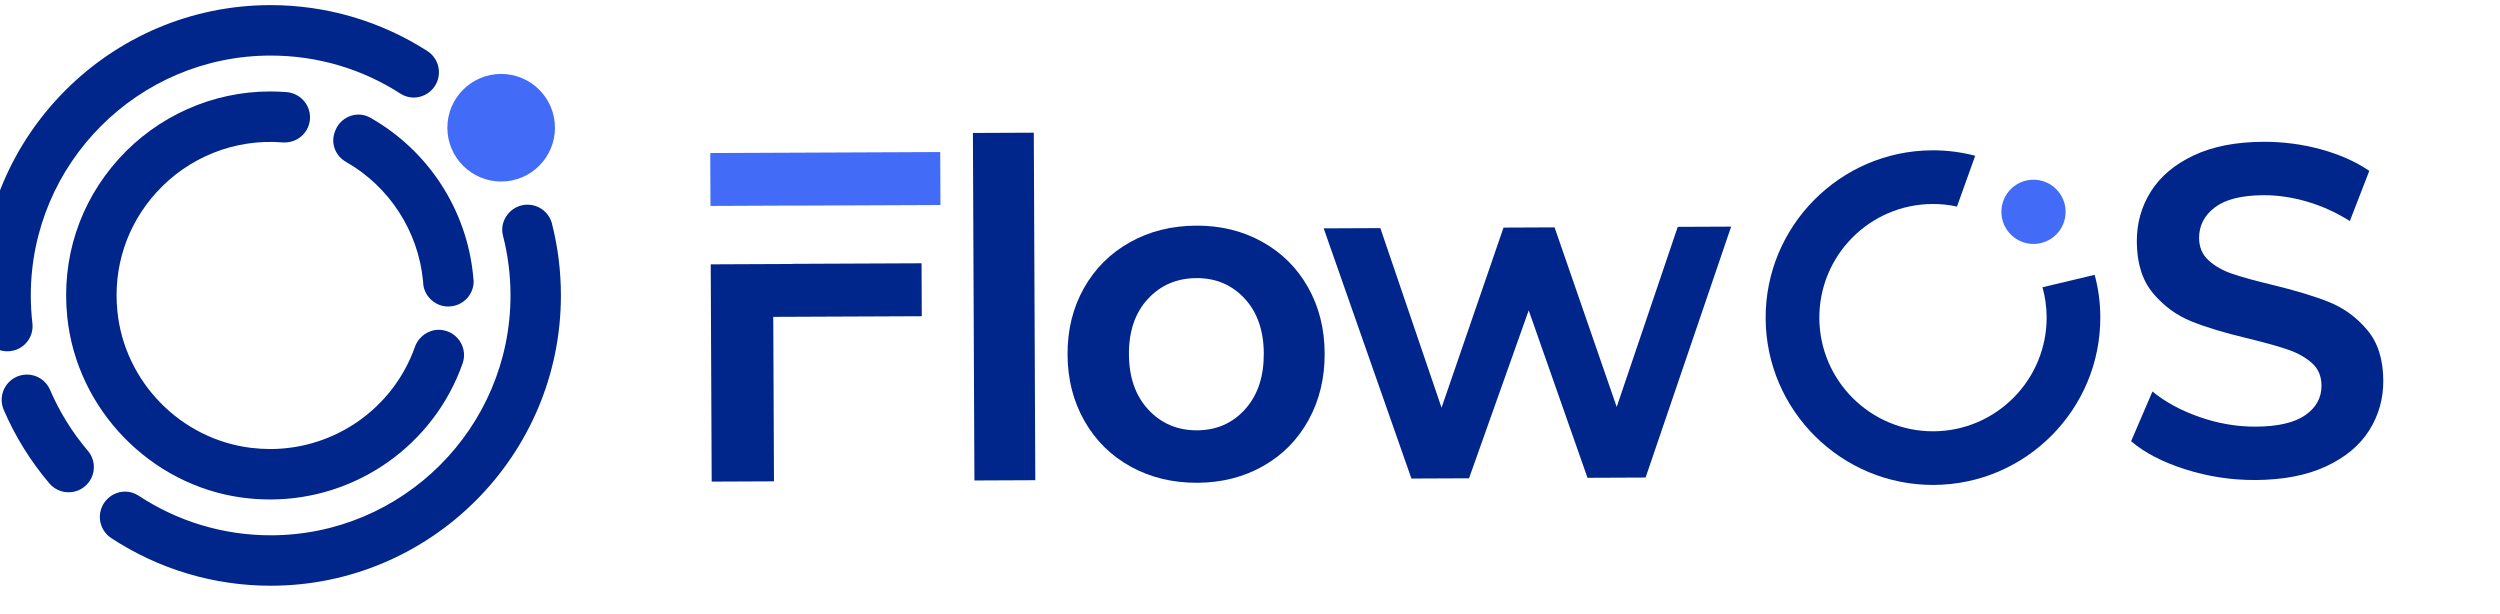
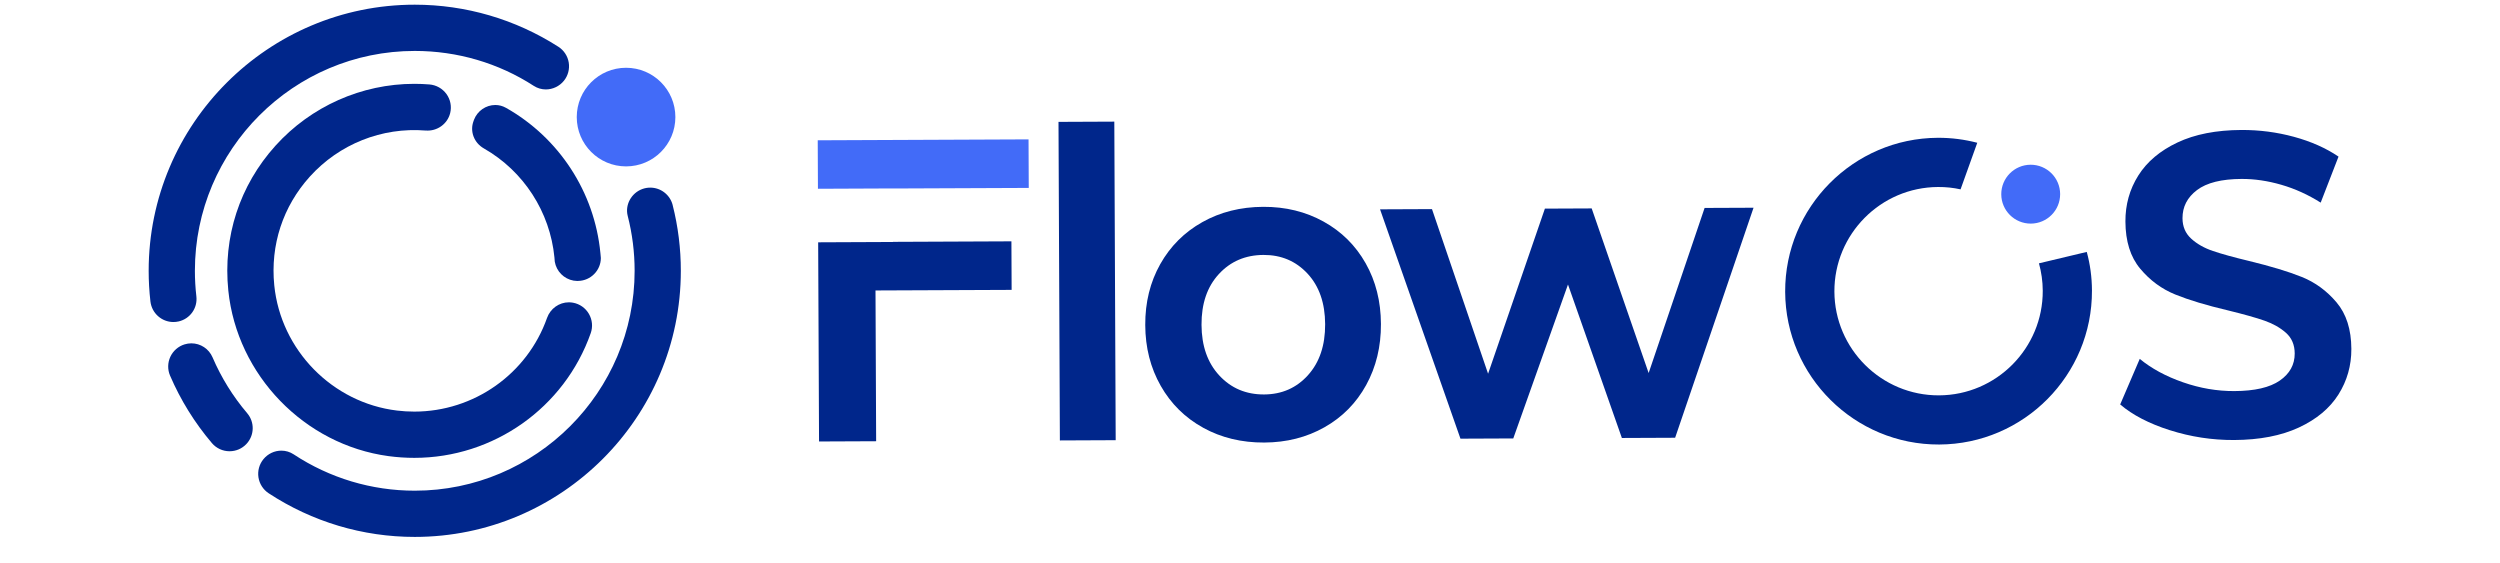
- <svg xmlns="http://www.w3.org/2000/svg" viewBox="480 870 1100 270">
+ <svg xmlns="http://www.w3.org/2000/svg" viewBox="400 870 1200 270">
  <defs>
    <style>
      .st0 {
        fill: #00268b;
      }
      .st1 {
        fill: #426bf8;
      }
    </style>
  </defs>
  <g>
    <path class="st0" d="M828.6,986.15l-35.88.16.42,95.6,27.41-.12-.31-72.37,65.34-.28-.1-23.3-56.86.25v.07Z" />
    <path class="st0" d="M934.87,928.38l.66,152.91-26.79.12-.66-152.91,26.79-.12Z" />
    <path class="st0" d="M977.55,1075.33c-8.68-4.77-15.48-11.48-20.39-20.11-4.92-8.63-7.4-18.38-7.44-29.23-.05-10.85,2.35-20.58,7.19-29.19,4.84-8.6,11.58-15.33,20.21-20.18,8.63-4.85,18.38-7.29,29.23-7.34,10.72-.05,20.38,2.32,28.98,7.09,8.61,4.77,15.33,11.44,20.18,20,4.85,8.57,7.29,18.28,7.34,29.13.05,10.86-2.31,20.62-7.08,29.3-4.77,8.67-11.44,15.44-20.01,20.28-8.57,4.85-18.21,7.29-28.92,7.34-10.86.05-20.62-2.31-29.29-7.08ZM1027.83,1050.08c5.54-6.13,8.28-14.29,8.24-24.46-.04-10.16-2.86-18.26-8.45-24.28-5.59-6.02-12.65-9.01-21.16-8.97-8.66.04-15.79,3.09-21.39,9.16-5.61,6.07-8.39,14.19-8.34,24.35.04,10.17,2.9,18.3,8.56,24.38,5.66,6.09,12.82,9.12,21.47,9.08,8.52-.04,15.55-3.13,21.08-9.26Z" />
    <path class="st0" d="M1204.05,1080.12l-25.55.11-25.87-73.67-26.26,73.89-25.35.11-38.6-110.08,24.93-.11,26.93,79.02,27.27-79.25,22.46-.1,27.34,79.02,26.86-79.25,23.49-.1-37.64,110.42Z" />
    <path class="st0" d="M1441.54,1076.51c-9.97-3.18-17.93-7.31-23.85-12.37l9.39-21.88c5.65,4.65,12.57,8.39,20.76,11.24,8.18,2.85,16.4,4.26,24.64,4.22,9.75-.04,17.03-1.72,21.82-5.04,4.79-3.32,7.18-7.66,7.16-13.02-.02-4.12-1.41-7.41-4.16-9.87-2.76-2.46-6.17-4.4-10.23-5.83-4.06-1.43-9.94-3.08-17.64-4.97-10.32-2.43-18.74-4.97-25.28-7.62-6.54-2.65-12.15-6.78-16.85-12.4-4.7-5.61-7.06-13.16-7.1-22.64-.04-8.11,2.02-15.47,6.19-22.08,4.16-6.61,10.42-11.9,18.79-15.85,8.36-3.95,18.59-5.96,30.68-6.01,8.65-.04,17.07,1.06,25.26,3.29,8.18,2.23,15.31,5.39,21.37,9.49l-8.56,22.09c-6.07-3.82-12.36-6.68-18.9-8.57-6.53-1.89-12.89-2.83-19.07-2.8-9.62.04-16.76,1.82-21.41,5.35-4.66,3.52-6.97,8.03-6.95,13.53.02,3.99,1.4,7.24,4.16,9.77,2.76,2.53,6.23,4.51,10.44,5.93,4.19,1.43,9.94,3.02,17.23,4.77,10.59,2.57,19.09,5.14,25.48,7.72,6.4,2.58,11.95,6.64,16.64,12.19,4.69,5.54,7.06,12.99,7.1,22.33.03,7.97-2.03,15.26-6.19,21.87-4.17,6.61-10.49,11.89-18.99,15.85-8.51,3.95-18.87,5.95-31.09,6.01-10.58.05-20.85-1.53-30.83-4.71Z" />
    <g>
      <path class="st0" d="M1401.65,990.92l-22.95,5.48c1.16,4.2,1.8,8.6,1.82,13.13.12,27.57-22.2,50.12-49.8,50.24-27.57.12-50.09-22.24-50.21-49.8-.12-27.57,22.2-50.09,49.77-50.21,3.71-.02,7.33.36,10.79,1.13l8.02-22.36c-6.04-1.57-12.36-2.42-18.91-2.39-40.57.18-73.47,33.36-73.3,73.93.18,40.6,33.36,73.47,73.93,73.3,40.64-.18,73.5-33.33,73.33-73.93-.03-6.39-.87-12.58-2.49-18.5Z" />
      <rect class="st1" x="1360.59" y="949.1" width="28.26" height="28.26" rx="14.13" ry="14.13" transform="translate(-4.17 5.98) rotate(-.25)" />
    </g>
    <polygon class="st1" points="792.51 937.34 792.61 960.61 828.49 960.45 828.49 960.48 893.8 960.2 893.7 936.9 792.51 937.34" />
  </g>
  <g>
    <circle class="st1" cx="700.51" cy="926.2" r="23.67" />
    <g>
      <path class="st0" d="M604.32,932.65c5.49.45,10.5-3.15,11.78-8.42.76-3.16.11-6.47-1.8-9.1-1.93-2.66-4.92-4.34-8.21-4.6-2.38-.19-4.81-.29-7.21-.29-25.33,0-49.61,10.82-66.64,29.68-17.24,19.11-25.29,43.8-22.65,69.54,4.17,40.6,36.52,74.02,76.91,79.48,4.09.55,8.25.83,12.37.83,38.05,0,72.08-24.05,84.68-59.86,1.08-3.06.76-6.43-.87-9.24-1.63-2.82-4.4-4.78-7.61-5.37-.66-.12-1.34-.19-2.01-.19-4.68,0-8.9,3.02-10.49,7.52-9.5,26.88-35.1,44.94-63.7,44.94-2.77,0-5.56-.17-8.29-.5-31.03-3.73-55.81-29.02-58.93-60.13-1.94-19.33,4.14-37.88,17.12-52.22,14.02-15.5,34.47-23.76,55.55-22.06Z" />
      <path class="st0" d="M722.9,968.48c-1.26-4.96-5.69-8.42-10.79-8.42-1.31,0-2.6.23-3.85.69-5.26,1.95-8.32,7.6-6.96,12.87,2.2,8.56,3.32,17.44,3.32,26.37,0,58.19-47.34,105.54-105.54,105.54-20.73,0-40.84-6.04-58.16-17.47-1.74-1.14-3.76-1.75-5.85-1.75-3.34,0-6.49,1.49-8.62,4.1-2,2.43-2.87,5.61-2.39,8.73.48,3.11,2.26,5.89,4.89,7.62,20.9,13.71,45.15,20.96,70.12,20.96,70.43,0,127.73-57.3,127.73-127.73,0-10.69-1.32-21.29-3.92-31.52Z" />
      <path class="st0" d="M485.67,1024.31c5.54-1.24,9.24-6.41,8.59-12.03-.47-4.07-.71-8.21-.71-12.29,0-58.19,47.34-105.54,105.54-105.54,20.43,0,40.19,5.8,57.14,16.78,1.72,1.11,3.72,1.7,5.78,1.7,3.34,0,6.59-1.57,8.69-4.19,1.97-2.45,2.8-5.64,2.29-8.75-.51-3.1-2.32-5.85-4.96-7.54-20.64-13.21-44.48-20.2-68.94-20.2-70.43,0-127.73,57.3-127.73,127.73,0,4.9.28,9.84.84,14.7.65,5.64,5.39,9.89,11.04,9.89.81,0,1.64-.09,2.44-.27Z" />
      <path class="st0" d="M502.02,1041.52c-1.75-4.08-5.74-6.72-10.17-6.72-1.1,0-2.2.17-3.27.5-3.01.93-5.49,3.1-6.82,5.96-1.32,2.86-1.37,6.15-.13,9.04,5.04,11.73,11.8,22.63,20.08,32.38,2.11,2.49,5.2,3.92,8.47,3.92,3.07,0,5.93-1.22,8.05-3.44,3.92-4.11,4.11-10.48.43-14.81-6.88-8.09-12.47-17.12-16.64-26.83Z" />
      <path class="st0" d="M642.86,921.76c-1.58-.9-3.3-1.36-5.11-1.36-4.51,0-8.62,2.84-10.23,7.09l-.22.61c-1.86,4.92.22,10.44,4.94,13.13,19.11,10.9,31.77,30.48,33.89,52.35l.16,2c.77,4.64,4.4,8.31,9.03,9.12.6.1,1.2.16,1.81.17l.41-.03c5.97-.1,10.85-5.02,10.87-10.99-.03-.69-.09-1.39-.18-2.02l-.04-.4c-2.81-29.17-19.75-55.22-45.31-69.67Z" />
    </g>
  </g>
</svg>
